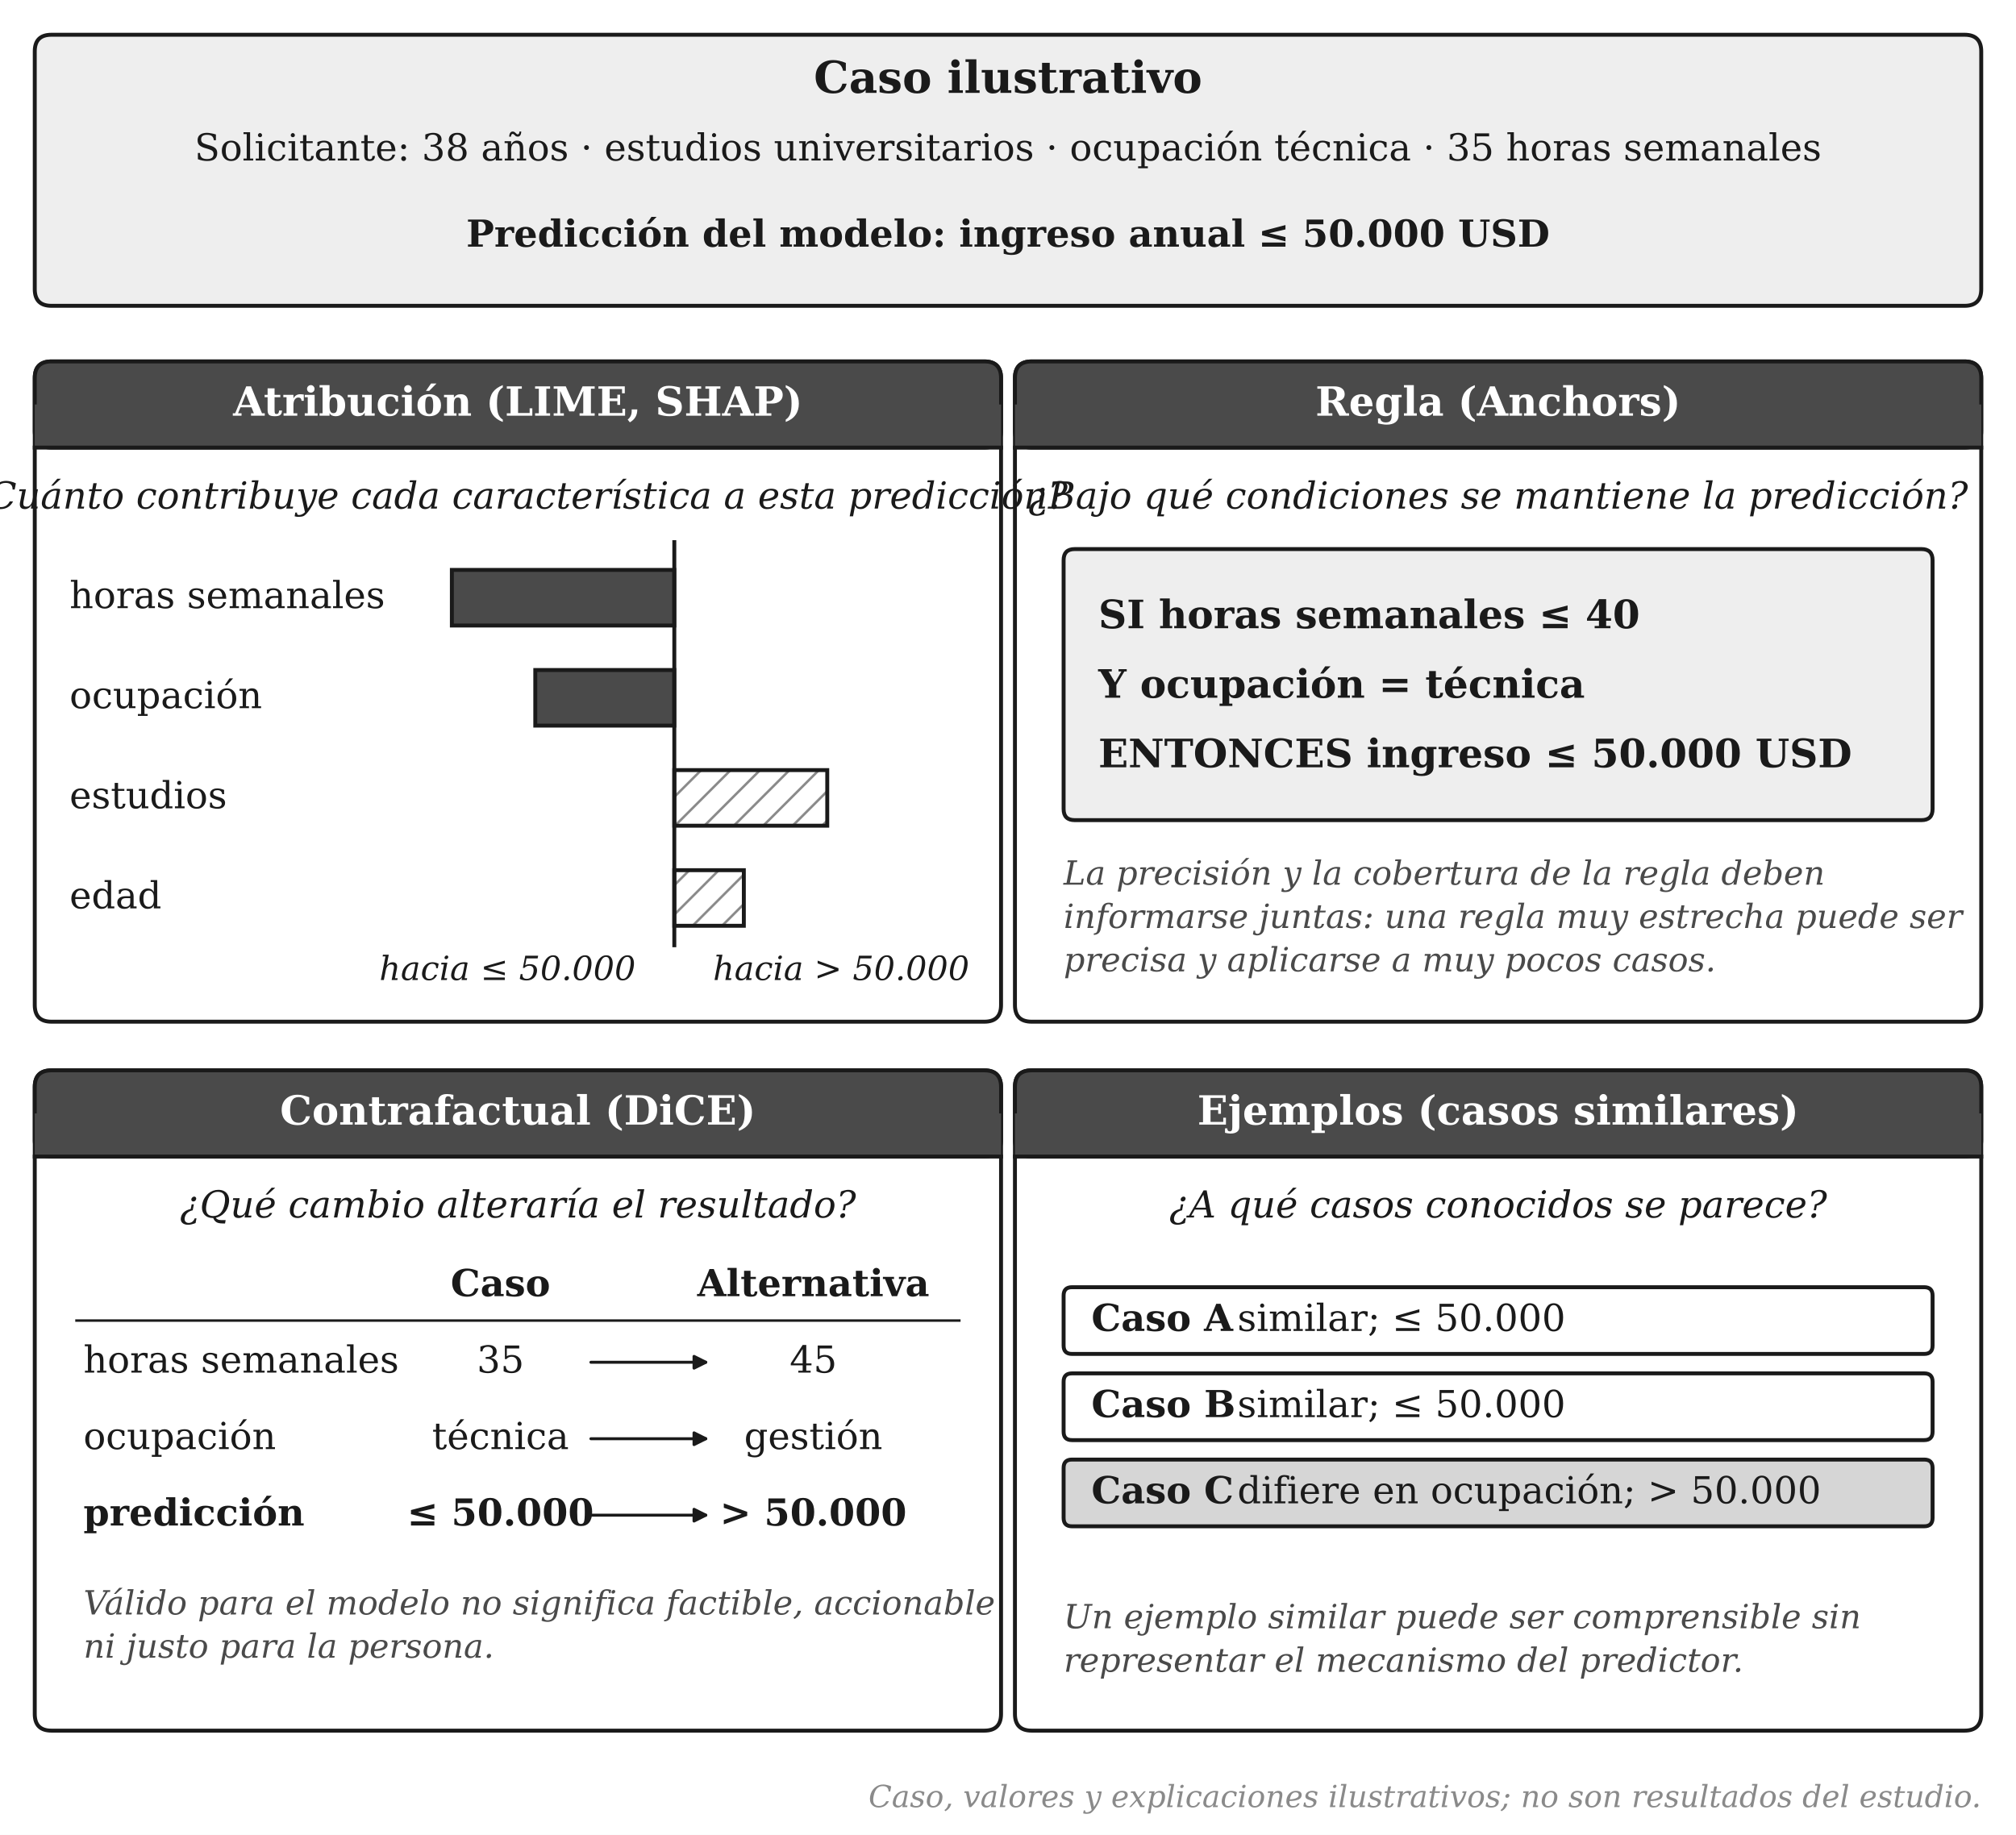
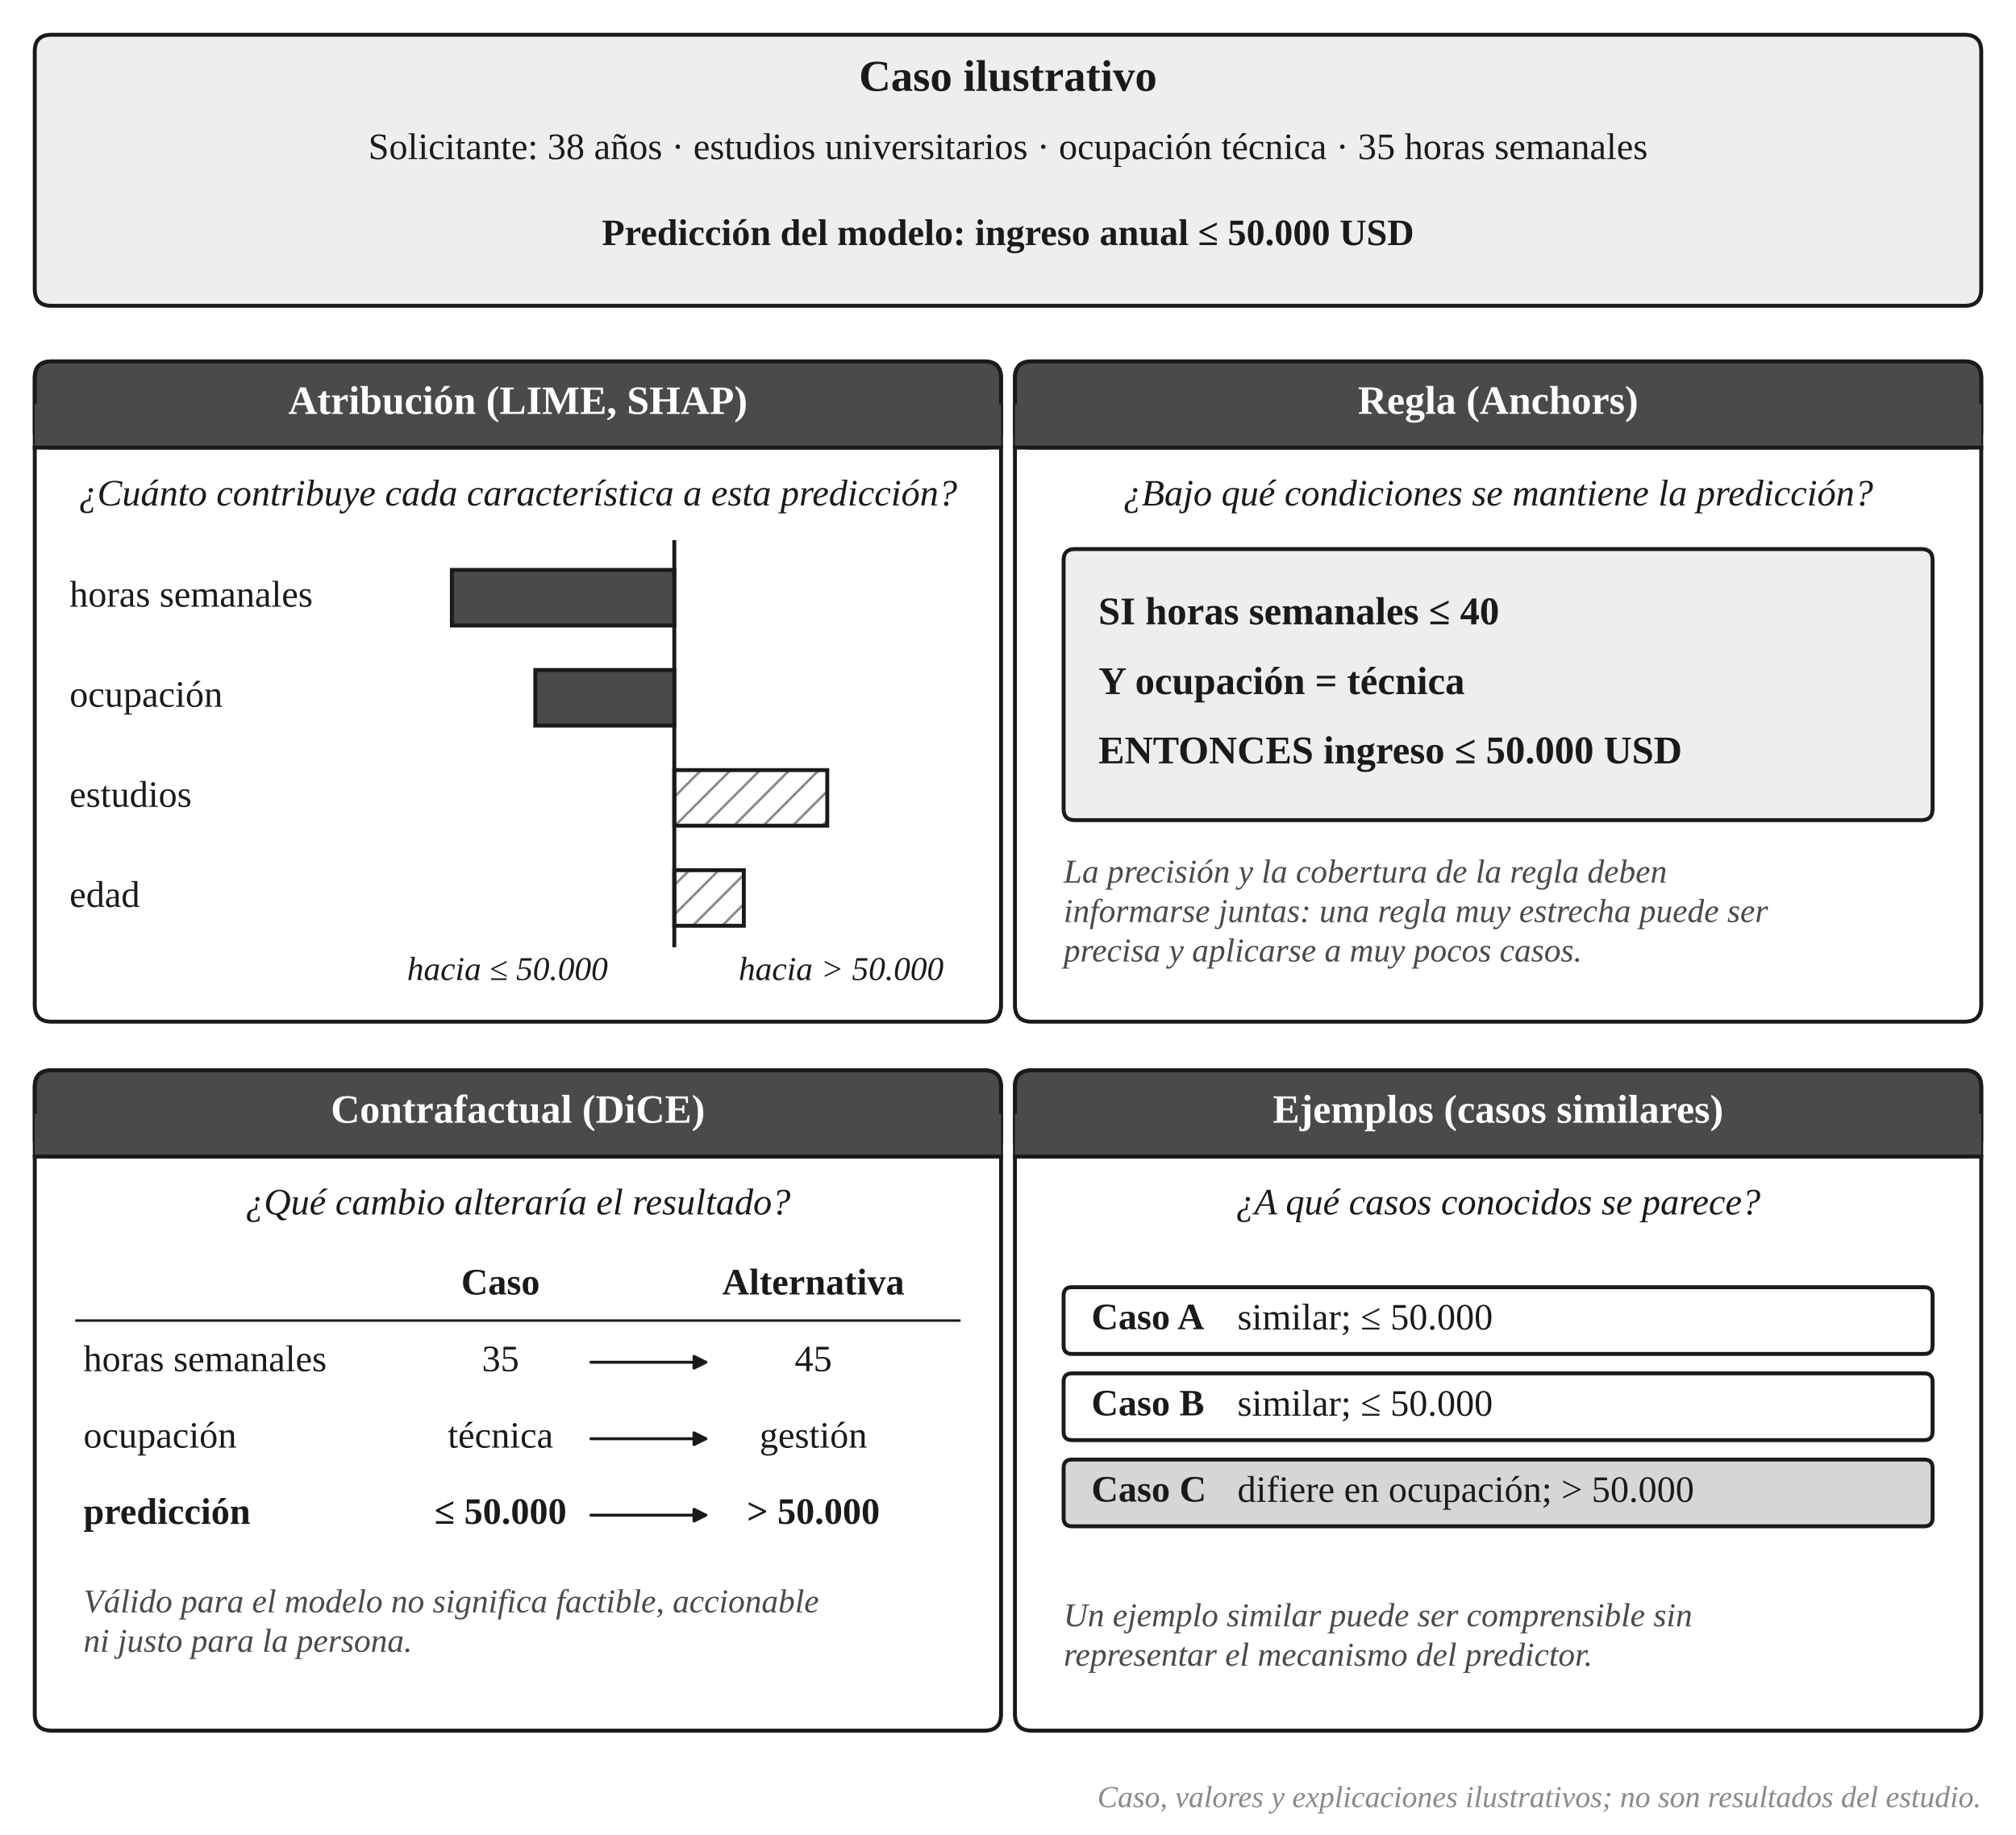
<svg xmlns="http://www.w3.org/2000/svg" width="411.024pt" height="374.173pt" viewBox="0 0 411.024 374.173" version="1.1">
  <defs>
    <style type="text/css">*{stroke-linejoin: round; stroke-linecap: butt}</style>
  </defs>
  <g id="figure_1">
    <g id="patch_1">
      <path d="M 0 374.173  L 411.024 374.173  L 411.024 0  L 0 0  z " style="fill: #ffffff" />
    </g>
    <g id="axes_1">
      <g id="patch_2">
-         <path d="M 10.488 62.362  L 400.535 62.362  Q 403.937 62.362 403.937 58.961  L 403.937 10.488  Q 403.937 7.087 400.535 7.087  L 10.488 7.087  Q 7.087 7.087 7.087 10.488  L 7.087 58.961  Q 7.087 62.362 10.488 62.362  z " clip-path="url(#p5eeec84986)" style="fill: #eeeeee; stroke: #1a1a1a; stroke-width: 0.8; stroke-linejoin: miter" />
+         <path d="M 10.488 62.362  L 400.535 62.362  Q 403.937 62.362 403.937 58.961  L 403.937 10.488  Q 403.937 7.087 400.535 7.087  L 10.488 7.087  Q 7.087 7.087 7.087 10.488  L 7.087 58.961  Q 7.087 62.362 10.488 62.362  z " clip-path="url(#p99cbdebcb0)" style="fill: #eeeeee; stroke: #1a1a1a; stroke-width: 0.8; stroke-linejoin: miter" />
      </g>
      <g id="patch_3">
-         <path d="M 10.488 208.346  L 200.693 208.346  Q 204.094 208.346 204.094 204.945  L 204.094 77.102  Q 204.094 73.701 200.693 73.701  L 10.488 73.701  Q 7.087 73.701 7.087 77.102  L 7.087 204.945  Q 7.087 208.346 10.488 208.346  z " clip-path="url(#p5eeec84986)" style="fill: #ffffff; stroke: #1a1a1a; stroke-width: 0.8; stroke-linejoin: miter" />
+         <path d="M 10.488 208.346  L 200.693 208.346  Q 204.094 208.346 204.094 204.945  L 204.094 77.102  Q 204.094 73.701 200.693 73.701  L 10.488 73.701  Q 7.087 73.701 7.087 77.102  L 7.087 204.945  Q 7.087 208.346 10.488 208.346  z " clip-path="url(#p99cbdebcb0)" style="fill: #ffffff; stroke: #1a1a1a; stroke-width: 0.8; stroke-linejoin: miter" />
      </g>
      <g id="patch_4">
-         <path d="M 210.331 208.346  L 400.535 208.346  Q 403.937 208.346 403.937 204.945  L 403.937 77.102  Q 403.937 73.701 400.535 73.701  L 210.331 73.701  Q 206.929 73.701 206.929 77.102  L 206.929 204.945  Q 206.929 208.346 210.331 208.346  z " clip-path="url(#p5eeec84986)" style="fill: #ffffff; stroke: #1a1a1a; stroke-width: 0.8; stroke-linejoin: miter" />
+         <path d="M 210.331 208.346  L 400.535 208.346  Q 403.937 208.346 403.937 204.945  L 403.937 77.102  Q 403.937 73.701 400.535 73.701  L 210.331 73.701  Q 206.929 73.701 206.929 77.102  L 206.929 204.945  Q 206.929 208.346 210.331 208.346  z " clip-path="url(#p99cbdebcb0)" style="fill: #ffffff; stroke: #1a1a1a; stroke-width: 0.8; stroke-linejoin: miter" />
      </g>
      <g id="patch_5">
-         <path d="M 10.488 352.913  L 200.693 352.913  Q 204.094 352.913 204.094 349.512  L 204.094 221.669  Q 204.094 218.268 200.693 218.268  L 10.488 218.268  Q 7.087 218.268 7.087 221.669  L 7.087 349.512  Q 7.087 352.913 10.488 352.913  z " clip-path="url(#p5eeec84986)" style="fill: #ffffff; stroke: #1a1a1a; stroke-width: 0.8; stroke-linejoin: miter" />
+         <path d="M 10.488 352.913  L 200.693 352.913  Q 204.094 352.913 204.094 349.512  L 204.094 221.669  Q 204.094 218.268 200.693 218.268  L 10.488 218.268  Q 7.087 218.268 7.087 221.669  L 7.087 349.512  Q 7.087 352.913 10.488 352.913  z " clip-path="url(#p99cbdebcb0)" style="fill: #ffffff; stroke: #1a1a1a; stroke-width: 0.8; stroke-linejoin: miter" />
      </g>
      <g id="patch_6">
-         <path d="M 210.331 352.913  L 400.535 352.913  Q 403.937 352.913 403.937 349.512  L 403.937 221.669  Q 403.937 218.268 400.535 218.268  L 210.331 218.268  Q 206.929 218.268 206.929 221.669  L 206.929 349.512  Q 206.929 352.913 210.331 352.913  z " clip-path="url(#p5eeec84986)" style="fill: #ffffff; stroke: #1a1a1a; stroke-width: 0.8; stroke-linejoin: miter" />
+         <path d="M 210.331 352.913  L 400.535 352.913  Q 403.937 352.913 403.937 349.512  L 403.937 221.669  Q 403.937 218.268 400.535 218.268  L 210.331 218.268  Q 206.929 218.268 206.929 221.669  L 206.929 349.512  Q 206.929 352.913 210.331 352.913  z " clip-path="url(#p99cbdebcb0)" style="fill: #ffffff; stroke: #1a1a1a; stroke-width: 0.8; stroke-linejoin: miter" />
      </g>
      <g id="patch_7">
-         <path d="M 137.48 127.559  L 92.126 127.559  L 92.126 116.22  L 137.48 116.22  z " clip-path="url(#p5eeec84986)" style="fill: #4a4a4a; stroke: #1a1a1a; stroke-width: 0.8; stroke-linejoin: miter" />
+         <path d="M 137.48 127.559  L 92.126 127.559  L 92.126 116.22  L 137.48 116.22  z " clip-path="url(#p99cbdebcb0)" style="fill: #4a4a4a; stroke: #1a1a1a; stroke-width: 0.8; stroke-linejoin: miter" />
      </g>
      <g id="patch_8">
-         <path d="M 137.48 147.969  L 109.134 147.969  L 109.134 136.63  L 137.48 136.63  z " clip-path="url(#p5eeec84986)" style="fill: #4a4a4a; stroke: #1a1a1a; stroke-width: 0.8; stroke-linejoin: miter" />
+         <path d="M 137.48 147.969  L 109.134 147.969  L 109.134 136.63  L 137.48 136.63  z " clip-path="url(#p99cbdebcb0)" style="fill: #4a4a4a; stroke: #1a1a1a; stroke-width: 0.8; stroke-linejoin: miter" />
      </g>
      <g id="patch_9">
-         <path d="M 137.48 168.378  L 168.661 168.378  L 168.661 157.039  L 137.48 157.039  z " clip-path="url(#p5eeec84986)" style="fill: url(#hc576348fe9); stroke: #1a1a1a; stroke-width: 0.8; stroke-linejoin: miter" />
+         <path d="M 137.48 168.378  L 168.661 168.378  L 168.661 157.039  L 137.48 157.039  z " clip-path="url(#p99cbdebcb0)" style="fill: url(#h79de5a0303); stroke: #1a1a1a; stroke-width: 0.8; stroke-linejoin: miter" />
      </g>
      <g id="patch_10">
-         <path d="M 137.48 188.787  L 151.654 188.787  L 151.654 177.449  L 137.48 177.449  z " clip-path="url(#p5eeec84986)" style="fill: url(#hc576348fe9); stroke: #1a1a1a; stroke-width: 0.8; stroke-linejoin: miter" />
+         <path d="M 137.48 188.787  L 151.654 188.787  L 151.654 177.449  L 137.48 177.449  z " clip-path="url(#p99cbdebcb0)" style="fill: url(#h79de5a0303); stroke: #1a1a1a; stroke-width: 0.8; stroke-linejoin: miter" />
      </g>
      <g id="patch_11">
-         <path d="M 219.118 167.244  L 391.748 167.244  Q 394.016 167.244 394.016 164.976  L 394.016 114.236  Q 394.016 111.969 391.748 111.969  L 219.118 111.969  Q 216.85 111.969 216.85 114.236  L 216.85 164.976  Q 216.85 167.244 219.118 167.244  z " clip-path="url(#p5eeec84986)" style="fill: #eeeeee; stroke: #1a1a1a; stroke-width: 0.8; stroke-linejoin: miter" />
+         <path d="M 219.118 167.244  L 391.748 167.244  Q 394.016 167.244 394.016 164.976  L 394.016 114.236  Q 394.016 111.969 391.748 111.969  L 219.118 111.969  Q 216.85 111.969 216.85 114.236  L 216.85 164.976  Q 216.85 167.244 219.118 167.244  z " clip-path="url(#p99cbdebcb0)" style="fill: #eeeeee; stroke: #1a1a1a; stroke-width: 0.8; stroke-linejoin: miter" />
      </g>
      <g id="patch_12">
-         <path d="M 218.551 276.094  L 392.315 276.094  Q 394.016 276.094 394.016 274.394  L 394.016 264.189  Q 394.016 262.488 392.315 262.488  L 218.551 262.488  Q 216.85 262.488 216.85 264.189  L 216.85 274.394  Q 216.85 276.094 218.551 276.094  z " clip-path="url(#p5eeec84986)" style="fill: #ffffff; stroke: #1a1a1a; stroke-width: 0.8; stroke-linejoin: miter" />
+         <path d="M 218.551 276.094  L 392.315 276.094  Q 394.016 276.094 394.016 274.394  L 394.016 264.189  Q 394.016 262.488 392.315 262.488  L 218.551 262.488  Q 216.85 262.488 216.85 264.189  L 216.85 274.394  Q 216.85 276.094 218.551 276.094  z " clip-path="url(#p99cbdebcb0)" style="fill: #ffffff; stroke: #1a1a1a; stroke-width: 0.8; stroke-linejoin: miter" />
      </g>
      <g id="patch_13">
-         <path d="M 218.551 293.669  L 392.315 293.669  Q 394.016 293.669 394.016 291.969  L 394.016 281.764  Q 394.016 280.063 392.315 280.063  L 218.551 280.063  Q 216.85 280.063 216.85 281.764  L 216.85 291.969  Q 216.85 293.669 218.551 293.669  z " clip-path="url(#p5eeec84986)" style="fill: #ffffff; stroke: #1a1a1a; stroke-width: 0.8; stroke-linejoin: miter" />
+         <path d="M 218.551 293.669  L 392.315 293.669  Q 394.016 293.669 394.016 291.969  L 394.016 281.764  Q 394.016 280.063 392.315 280.063  L 218.551 280.063  Q 216.85 280.063 216.85 281.764  L 216.85 291.969  Q 216.85 293.669 218.551 293.669  z " clip-path="url(#p99cbdebcb0)" style="fill: #ffffff; stroke: #1a1a1a; stroke-width: 0.8; stroke-linejoin: miter" />
      </g>
      <g id="patch_14">
-         <path d="M 218.551 311.244  L 392.315 311.244  Q 394.016 311.244 394.016 309.543  L 394.016 299.339  Q 394.016 297.638 392.315 297.638  L 218.551 297.638  Q 216.85 297.638 216.85 299.339  L 216.85 309.543  Q 216.85 311.244 218.551 311.244  z " clip-path="url(#p5eeec84986)" style="fill: #d6d6d6; stroke: #1a1a1a; stroke-width: 0.8; stroke-linejoin: miter" />
+         <path d="M 218.551 311.244  L 392.315 311.244  Q 394.016 311.244 394.016 309.543  L 394.016 299.339  Q 394.016 297.638 392.315 297.638  L 218.551 297.638  Q 216.85 297.638 216.85 299.339  L 216.85 309.543  Q 216.85 311.244 218.551 311.244  z " clip-path="url(#p99cbdebcb0)" style="fill: #d6d6d6; stroke: #1a1a1a; stroke-width: 0.8; stroke-linejoin: miter" />
      </g>
      <g id="patch_15">
-         <path d="M 10.488 91.276  L 200.693 91.276  Q 204.094 91.276 204.094 87.874  L 204.094 77.102  Q 204.094 73.701 200.693 73.701  L 10.488 73.701  Q 7.087 73.701 7.087 77.102  L 7.087 87.874  Q 7.087 91.276 10.488 91.276  z " clip-path="url(#p5eeec84986)" style="fill: #4a4a4a; stroke: #1a1a1a; stroke-width: 0.8; stroke-linejoin: miter" />
+         <path d="M 10.488 91.276  L 200.693 91.276  Q 204.094 91.276 204.094 87.874  L 204.094 77.102  Q 204.094 73.701 200.693 73.701  L 10.488 73.701  Q 7.087 73.701 7.087 77.102  L 7.087 87.874  Q 7.087 91.276 10.488 91.276  z " clip-path="url(#p99cbdebcb0)" style="fill: #4a4a4a; stroke: #1a1a1a; stroke-width: 0.8; stroke-linejoin: miter" />
      </g>
      <g id="patch_16">
-         <path d="M 7.087 91.276  L 204.094 91.276  L 204.094 82.488  L 7.087 82.488  z " clip-path="url(#p5eeec84986)" style="fill: #4a4a4a" />
+         <path d="M 7.087 91.276  L 204.094 91.276  L 204.094 82.488  L 7.087 82.488  z " clip-path="url(#p99cbdebcb0)" style="fill: #4a4a4a" />
      </g>
      <g id="patch_17">
-         <path d="M 210.331 91.276  L 400.535 91.276  Q 403.937 91.276 403.937 87.874  L 403.937 77.102  Q 403.937 73.701 400.535 73.701  L 210.331 73.701  Q 206.929 73.701 206.929 77.102  L 206.929 87.874  Q 206.929 91.276 210.331 91.276  z " clip-path="url(#p5eeec84986)" style="fill: #4a4a4a; stroke: #1a1a1a; stroke-width: 0.8; stroke-linejoin: miter" />
+         <path d="M 210.331 91.276  L 400.535 91.276  Q 403.937 91.276 403.937 87.874  L 403.937 77.102  Q 403.937 73.701 400.535 73.701  L 210.331 73.701  Q 206.929 73.701 206.929 77.102  L 206.929 87.874  Q 206.929 91.276 210.331 91.276  z " clip-path="url(#p99cbdebcb0)" style="fill: #4a4a4a; stroke: #1a1a1a; stroke-width: 0.8; stroke-linejoin: miter" />
      </g>
      <g id="patch_18">
-         <path d="M 206.929 91.276  L 403.937 91.276  L 403.937 82.488  L 206.929 82.488  z " clip-path="url(#p5eeec84986)" style="fill: #4a4a4a" />
+         <path d="M 206.929 91.276  L 403.937 91.276  L 403.937 82.488  L 206.929 82.488  z " clip-path="url(#p99cbdebcb0)" style="fill: #4a4a4a" />
      </g>
      <g id="patch_19">
-         <path d="M 10.488 235.843  L 200.693 235.843  Q 204.094 235.843 204.094 232.441  L 204.094 221.669  Q 204.094 218.268 200.693 218.268  L 10.488 218.268  Q 7.087 218.268 7.087 221.669  L 7.087 232.441  Q 7.087 235.843 10.488 235.843  z " clip-path="url(#p5eeec84986)" style="fill: #4a4a4a; stroke: #1a1a1a; stroke-width: 0.8; stroke-linejoin: miter" />
+         <path d="M 10.488 235.843  L 200.693 235.843  Q 204.094 235.843 204.094 232.441  L 204.094 221.669  Q 204.094 218.268 200.693 218.268  L 10.488 218.268  Q 7.087 218.268 7.087 221.669  L 7.087 232.441  Q 7.087 235.843 10.488 235.843  z " clip-path="url(#p99cbdebcb0)" style="fill: #4a4a4a; stroke: #1a1a1a; stroke-width: 0.8; stroke-linejoin: miter" />
      </g>
      <g id="patch_20">
-         <path d="M 7.087 235.843  L 204.094 235.843  L 204.094 227.055  L 7.087 227.055  z " clip-path="url(#p5eeec84986)" style="fill: #4a4a4a" />
+         <path d="M 7.087 235.843  L 204.094 235.843  L 204.094 227.055  L 7.087 227.055  z " clip-path="url(#p99cbdebcb0)" style="fill: #4a4a4a" />
      </g>
      <g id="patch_21">
-         <path d="M 210.331 235.843  L 400.535 235.843  Q 403.937 235.843 403.937 232.441  L 403.937 221.669  Q 403.937 218.268 400.535 218.268  L 210.331 218.268  Q 206.929 218.268 206.929 221.669  L 206.929 232.441  Q 206.929 235.843 210.331 235.843  z " clip-path="url(#p5eeec84986)" style="fill: #4a4a4a; stroke: #1a1a1a; stroke-width: 0.8; stroke-linejoin: miter" />
+         <path d="M 210.331 235.843  L 400.535 235.843  Q 403.937 235.843 403.937 232.441  L 403.937 221.669  Q 403.937 218.268 400.535 218.268  L 210.331 218.268  Q 206.929 218.268 206.929 221.669  L 206.929 232.441  Q 206.929 235.843 210.331 235.843  z " clip-path="url(#p99cbdebcb0)" style="fill: #4a4a4a; stroke: #1a1a1a; stroke-width: 0.8; stroke-linejoin: miter" />
      </g>
      <g id="patch_22">
-         <path d="M 206.929 235.843  L 403.937 235.843  L 403.937 227.055  L 206.929 227.055  z " clip-path="url(#p5eeec84986)" style="fill: #4a4a4a" />
+         <path d="M 206.929 235.843  L 403.937 235.843  L 403.937 227.055  L 206.929 227.055  z " clip-path="url(#p99cbdebcb0)" style="fill: #4a4a4a" />
      </g>
      <g id="line2d_1">
-         <path d="M 137.48 192.756  L 137.48 110.551  " clip-path="url(#p5eeec84986)" style="fill: none; stroke: #1a1a1a; stroke-width: 0.8; stroke-linecap: square" />
+         <path d="M 137.48 192.756  L 137.48 110.551  " clip-path="url(#p99cbdebcb0)" style="fill: none; stroke: #1a1a1a; stroke-width: 0.8; stroke-linecap: square" />
      </g>
      <g id="line2d_2">
-         <path d="M 15.591 269.291  L 195.591 269.291  " clip-path="url(#p5eeec84986)" style="fill: none; stroke: #1a1a1a; stroke-width: 0.5; stroke-linecap: square" />
+         <path d="M 15.591 269.291  L 195.591 269.291  " clip-path="url(#p99cbdebcb0)" style="fill: none; stroke: #1a1a1a; stroke-width: 0.5; stroke-linecap: square" />
      </g>
      <g id="text_1">
-         <text style="font-weight: 700; font-size: 9px; font-family: 'Cambria', 'DejaVu Serif', serif; text-anchor: middle; fill: #1a1a1a" x="205.512" y="18.941" transform="rotate(-0 205.5118 18.94143)">Caso ilustrativo</text>
+         <text style="font-weight: 700; font-size: 9px; font-family: 'Times New Roman', 'DejaVu Serif', serif; text-anchor: middle; fill: #1a1a1a" x="205.512" y="18.52" transform="rotate(-0 205.5118 18.51991)">Caso ilustrativo</text>
      </g>
      <g id="text_2">
-         <text style="font-size: 7.6px; font-family: 'Cambria', 'DejaVu Serif', serif; text-anchor: middle; fill: #1a1a1a" x="205.512" y="32.726" transform="rotate(-0 205.5118 32.7257)">Solicitante: 38 años · estudios universitarios · ocupación técnica · 35 horas semanales</text>
+         <text style="font-size: 7.6px; font-family: 'Times New Roman', 'DejaVu Serif', serif; text-anchor: middle; fill: #1a1a1a" x="205.512" y="32.433" transform="rotate(-0 205.5118 32.43268)">Solicitante: 38 años · estudios universitarios · ocupación técnica · 35 horas semanales</text>
      </g>
      <g id="text_3">
-         <text style="font-weight: 700; font-size: 7.6px; font-family: 'Cambria', 'DejaVu Serif', serif; text-anchor: middle; fill: #1a1a1a" x="205.512" y="50.3" transform="rotate(-0 205.5118 50.3005)">Predicción del modelo: ingreso anual ≤ 50.000 USD</text>
+         <text style="font-weight: 700; font-size: 7.6px; font-family: 'Times New Roman', 'DejaVu Serif', serif; text-anchor: middle; fill: #1a1a1a" x="205.512" y="49.97" transform="rotate(-0 205.5118 49.97008)">Predicción del modelo: ingreso anual ≤ 50.000 USD</text>
      </g>
      <g id="line2d_3">
-         <path d="M 7.087 91.276  L 204.094 91.276  " clip-path="url(#p5eeec84986)" style="fill: none; stroke: #1a1a1a; stroke-width: 0.8; stroke-linecap: square" />
+         <path d="M 7.087 91.276  L 204.094 91.276  " clip-path="url(#p99cbdebcb0)" style="fill: none; stroke: #1a1a1a; stroke-width: 0.8; stroke-linecap: square" />
      </g>
      <g id="text_4">
-         <text style="font-style: italic; font-size: 7.6px; font-family: 'Cambria', 'DejaVu Serif', serif; text-anchor: middle; fill: #1a1a1a" x="105.591" y="103.707" transform="rotate(-0 105.5906 103.7068)">¿Cuánto contribuye cada característica a esta predicción?</text>
+         <text style="font-style: italic; font-size: 7.6px; font-family: 'Times New Roman', 'DejaVu Serif', serif; text-anchor: middle; fill: #1a1a1a" x="105.591" y="103.073" transform="rotate(-0 105.5906 103.0725)">¿Cuánto contribuye cada característica a esta predicción?</text>
      </g>
      <g id="line2d_4">
-         <path d="M 206.929 91.276  L 403.937 91.276  " clip-path="url(#p5eeec84986)" style="fill: none; stroke: #1a1a1a; stroke-width: 0.8; stroke-linecap: square" />
+         <path d="M 206.929 91.276  L 403.937 91.276  " clip-path="url(#p99cbdebcb0)" style="fill: none; stroke: #1a1a1a; stroke-width: 0.8; stroke-linecap: square" />
      </g>
      <g id="text_5">
-         <text style="font-style: italic; font-size: 7.6px; font-family: 'Cambria', 'DejaVu Serif', serif; text-anchor: middle; fill: #1a1a1a" x="305.433" y="103.707" transform="rotate(-0 305.4331 103.7068)">¿Bajo qué condiciones se mantiene la predicción?</text>
+         <text style="font-style: italic; font-size: 7.6px; font-family: 'Times New Roman', 'DejaVu Serif', serif; text-anchor: middle; fill: #1a1a1a" x="305.433" y="103.073" transform="rotate(-0 305.4331 103.0725)">¿Bajo qué condiciones se mantiene la predicción?</text>
      </g>
      <g id="line2d_5">
-         <path d="M 7.087 235.843  L 204.094 235.843  " clip-path="url(#p5eeec84986)" style="fill: none; stroke: #1a1a1a; stroke-width: 0.8; stroke-linecap: square" />
+         <path d="M 7.087 235.843  L 204.094 235.843  " clip-path="url(#p99cbdebcb0)" style="fill: none; stroke: #1a1a1a; stroke-width: 0.8; stroke-linecap: square" />
      </g>
      <g id="text_6">
-         <text style="font-style: italic; font-size: 7.6px; font-family: 'Cambria', 'DejaVu Serif', serif; text-anchor: middle; fill: #1a1a1a" x="105.591" y="248.274" transform="rotate(-0 105.5906 248.2737)">¿Qué cambio alteraría el resultado?</text>
+         <text style="font-style: italic; font-size: 7.6px; font-family: 'Times New Roman', 'DejaVu Serif', serif; text-anchor: middle; fill: #1a1a1a" x="105.591" y="247.639" transform="rotate(-0 105.5906 247.6395)">¿Qué cambio alteraría el resultado?</text>
      </g>
      <g id="line2d_6">
-         <path d="M 206.929 235.843  L 403.937 235.843  " clip-path="url(#p5eeec84986)" style="fill: none; stroke: #1a1a1a; stroke-width: 0.8; stroke-linecap: square" />
+         <path d="M 206.929 235.843  L 403.937 235.843  " clip-path="url(#p99cbdebcb0)" style="fill: none; stroke: #1a1a1a; stroke-width: 0.8; stroke-linecap: square" />
      </g>
      <g id="text_7">
-         <text style="font-style: italic; font-size: 7.6px; font-family: 'Cambria', 'DejaVu Serif', serif; text-anchor: middle; fill: #1a1a1a" x="305.433" y="248.274" transform="rotate(-0 305.4331 248.2737)">¿A qué casos conocidos se parece?</text>
+         <text style="font-style: italic; font-size: 7.6px; font-family: 'Times New Roman', 'DejaVu Serif', serif; text-anchor: middle; fill: #1a1a1a" x="305.433" y="247.639" transform="rotate(-0 305.4331 247.6395)">¿A qué casos conocidos se parece?</text>
      </g>
      <g id="text_8">
-         <text style="font-size: 7.6px; font-family: 'Cambria', 'DejaVu Serif', serif; text-anchor: start; fill: #1a1a1a" x="14.173" y="124.001" transform="rotate(-0 14.17323 124.0013)">horas semanales</text>
+         <text style="font-size: 7.6px; font-family: 'Times New Roman', 'DejaVu Serif', serif; text-anchor: start; fill: #1a1a1a" x="14.173" y="123.708" transform="rotate(-0 14.17323 123.7083)">horas semanales</text>
      </g>
      <g id="text_9">
-         <text style="font-size: 7.6px; font-family: 'Cambria', 'DejaVu Serif', serif; text-anchor: start; fill: #1a1a1a" x="14.173" y="144.411" transform="rotate(-0 14.17323 144.4107)">ocupación</text>
+         <text style="font-size: 7.6px; font-family: 'Times New Roman', 'DejaVu Serif', serif; text-anchor: start; fill: #1a1a1a" x="14.173" y="144.118" transform="rotate(-0 14.17323 144.1177)">ocupación</text>
      </g>
      <g id="text_10">
-         <text style="font-size: 7.6px; font-family: 'Cambria', 'DejaVu Serif', serif; text-anchor: start; fill: #1a1a1a" x="14.173" y="164.82" transform="rotate(-0 14.17323 164.8202)">estudios</text>
+         <text style="font-size: 7.6px; font-family: 'Times New Roman', 'DejaVu Serif', serif; text-anchor: start; fill: #1a1a1a" x="14.173" y="164.527" transform="rotate(-0 14.17323 164.5272)">estudios</text>
      </g>
      <g id="text_11">
-         <text style="font-size: 7.6px; font-family: 'Cambria', 'DejaVu Serif', serif; text-anchor: start; fill: #1a1a1a" x="14.173" y="185.23" transform="rotate(-0 14.17323 185.2296)">edad</text>
+         <text style="font-size: 7.6px; font-family: 'Times New Roman', 'DejaVu Serif', serif; text-anchor: start; fill: #1a1a1a" x="14.173" y="184.937" transform="rotate(-0 14.17323 184.9366)">edad</text>
      </g>
      <g id="text_12">
-         <text style="font-style: italic; font-size: 6.8px; font-family: 'Cambria', 'DejaVu Serif', serif; text-anchor: middle; fill: #1a1a1a" x="103.465" y="199.843" transform="rotate(-0 103.4646 199.8425)">hacia ≤ 50.000</text>
+         <text style="font-style: italic; font-size: 6.8px; font-family: 'Times New Roman', 'DejaVu Serif', serif; text-anchor: middle; fill: #1a1a1a" x="103.465" y="199.843" transform="rotate(-0 103.4646 199.8425)">hacia ≤ 50.000</text>
      </g>
      <g id="text_13">
-         <text style="font-style: italic; font-size: 6.8px; font-family: 'Cambria', 'DejaVu Serif', serif; text-anchor: middle; fill: #1a1a1a" x="171.496" y="199.843" transform="rotate(-0 171.4961 199.8425)">hacia &gt; 50.000</text>
+         <text style="font-style: italic; font-size: 6.8px; font-family: 'Times New Roman', 'DejaVu Serif', serif; text-anchor: middle; fill: #1a1a1a" x="171.496" y="199.843" transform="rotate(-0 171.4961 199.8425)">hacia &gt; 50.000</text>
      </g>
      <g id="text_14">
-         <text style="font-weight: 700; font-size: 8px; font-family: 'Cambria', 'DejaVu Serif', serif; text-anchor: start; fill: #1a1a1a" x="223.937" y="128.112" transform="rotate(-0 223.937 128.1124)">SI   horas semanales ≤ 40</text>
+         <text style="font-weight: 700; font-size: 8px; font-family: 'Times New Roman', 'DejaVu Serif', serif; text-anchor: start; fill: #1a1a1a" x="223.937" y="127.308" transform="rotate(-0 223.937 127.3077)">SI   horas semanales ≤ 40</text>
      </g>
      <g id="text_15">
-         <text style="font-weight: 700; font-size: 8px; font-family: 'Cambria', 'DejaVu Serif', serif; text-anchor: start; fill: #1a1a1a" x="223.937" y="142.286" transform="rotate(-0 223.937 142.2856)">Y    ocupación = técnica</text>
+         <text style="font-weight: 700; font-size: 8px; font-family: 'Times New Roman', 'DejaVu Serif', serif; text-anchor: start; fill: #1a1a1a" x="223.937" y="141.539" transform="rotate(-0 223.937 141.5392)">Y    ocupación = técnica</text>
      </g>
      <g id="text_16">
-         <text style="font-weight: 700; font-size: 8px; font-family: 'Cambria', 'DejaVu Serif', serif; text-anchor: start; fill: #1a1a1a" x="223.937" y="156.459" transform="rotate(-0 223.937 156.4589)">ENTONCES   ingreso ≤ 50.000 USD</text>
+         <text style="font-weight: 700; font-size: 8px; font-family: 'Times New Roman', 'DejaVu Serif', serif; text-anchor: start; fill: #1a1a1a" x="223.937" y="155.659" transform="rotate(-0 223.937 155.6587)">ENTONCES   ingreso ≤ 50.000 USD</text>
      </g>
      <g id="text_17">
-         <text style="font-style: italic; font-size: 6.8px; font-family: 'Cambria', 'DejaVu Serif', serif; fill: #4a4a4a" transform="translate(216.8504 180.4024)">La precisión y la cobertura de la regla deben</text>
-         <text style="font-style: italic; font-size: 6.8px; font-family: 'Cambria', 'DejaVu Serif', serif; fill: #4a4a4a" transform="translate(216.8504 189.2328)">informarse juntas: una regla muy estrecha puede ser</text>
-         <text style="font-style: italic; font-size: 6.8px; font-family: 'Cambria', 'DejaVu Serif', serif; fill: #4a4a4a" transform="translate(216.8504 198.076)">precisa y aplicarse a muy pocos casos.</text>
+         <text style="font-style: italic; font-size: 6.8px; font-family: 'Times New Roman', 'DejaVu Serif', serif; fill: #4a4a4a" transform="translate(216.8504 179.9808)">La precisión y la cobertura de la regla deben</text>
+         <text style="font-style: italic; font-size: 6.8px; font-family: 'Times New Roman', 'DejaVu Serif', serif; fill: #4a4a4a" transform="translate(216.8504 188.0266)">informarse juntas: una regla muy estrecha puede ser</text>
+         <text style="font-style: italic; font-size: 6.8px; font-family: 'Times New Roman', 'DejaVu Serif', serif; fill: #4a4a4a" transform="translate(216.8504 196.0724)">precisa y aplicarse a muy pocos casos.</text>
      </g>
      <g id="text_18">
-         <text style="font-weight: 700; font-size: 7.6px; font-family: 'Cambria', 'DejaVu Serif', serif; text-anchor: middle; fill: #1a1a1a" x="102.047" y="264.316" transform="rotate(-0 102.0472 264.3162)">Caso</text>
+         <text style="font-weight: 700; font-size: 7.6px; font-family: 'Times New Roman', 'DejaVu Serif', serif; text-anchor: middle; fill: #1a1a1a" x="102.047" y="263.958" transform="rotate(-0 102.0472 263.9581)">Caso</text>
      </g>
      <g id="text_19">
-         <text style="font-weight: 700; font-size: 7.6px; font-family: 'Cambria', 'DejaVu Serif', serif; text-anchor: middle; fill: #1a1a1a" x="165.827" y="264.316" transform="rotate(-0 165.8268 264.3162)">Alternativa</text>
+         <text style="font-weight: 700; font-size: 7.6px; font-family: 'Times New Roman', 'DejaVu Serif', serif; text-anchor: middle; fill: #1a1a1a" x="165.827" y="263.96" transform="rotate(-0 165.8268 263.9603)">Alternativa</text>
      </g>
      <g id="text_20">
-         <text style="font-size: 7.6px; font-family: 'Cambria', 'DejaVu Serif', serif; text-anchor: start; fill: #1a1a1a" x="17.008" y="279.907" transform="rotate(-0 17.00787 279.9068)">horas semanales</text>
+         <text style="font-size: 7.6px; font-family: 'Times New Roman', 'DejaVu Serif', serif; text-anchor: start; fill: #1a1a1a" x="17.008" y="279.614" transform="rotate(-0 17.00787 279.6138)">horas semanales</text>
      </g>
      <g id="text_21">
-         <text style="font-size: 7.6px; font-family: 'Cambria', 'DejaVu Serif', serif; text-anchor: middle; fill: #1a1a1a" x="102.047" y="279.907" transform="rotate(-0 102.0472 279.9068)">35</text>
+         <text style="font-size: 7.6px; font-family: 'Times New Roman', 'DejaVu Serif', serif; text-anchor: middle; fill: #1a1a1a" x="102.047" y="279.61" transform="rotate(-0 102.0472 279.6099)">35</text>
      </g>
      <g id="text_22">
-         <text style="font-size: 7.6px; font-family: 'Cambria', 'DejaVu Serif', serif; text-anchor: middle; fill: #1a1a1a" x="165.827" y="279.907" transform="rotate(-0 165.8268 279.9068)">45</text>
+         <text style="font-size: 7.6px; font-family: 'Times New Roman', 'DejaVu Serif', serif; text-anchor: middle; fill: #1a1a1a" x="165.827" y="279.61" transform="rotate(-0 165.8268 279.6099)">45</text>
      </g>
      <g id="text_23">
-         <text style="font-size: 7.6px; font-family: 'Cambria', 'DejaVu Serif', serif; text-anchor: start; fill: #1a1a1a" x="17.008" y="295.497" transform="rotate(-0 17.00787 295.4973)">ocupación</text>
+         <text style="font-size: 7.6px; font-family: 'Times New Roman', 'DejaVu Serif', serif; text-anchor: start; fill: #1a1a1a" x="17.008" y="295.204" transform="rotate(-0 17.00787 295.2043)">ocupación</text>
      </g>
      <g id="text_24">
-         <text style="font-size: 7.6px; font-family: 'Cambria', 'DejaVu Serif', serif; text-anchor: middle; fill: #1a1a1a" x="102.047" y="295.497" transform="rotate(-0 102.0472 295.4973)">técnica</text>
+         <text style="font-size: 7.6px; font-family: 'Times New Roman', 'DejaVu Serif', serif; text-anchor: middle; fill: #1a1a1a" x="102.047" y="295.204" transform="rotate(-0 102.0472 295.2043)">técnica</text>
      </g>
      <g id="text_25">
-         <text style="font-size: 7.6px; font-family: 'Cambria', 'DejaVu Serif', serif; text-anchor: middle; fill: #1a1a1a" x="165.827" y="295.497" transform="rotate(-0 165.8268 295.4973)">gestión</text>
+         <text style="font-size: 7.6px; font-family: 'Times New Roman', 'DejaVu Serif', serif; text-anchor: middle; fill: #1a1a1a" x="165.827" y="295.204" transform="rotate(-0 165.8268 295.2043)">gestión</text>
      </g>
      <g id="text_26">
-         <text style="font-weight: 700; font-size: 7.6px; font-family: 'Cambria', 'DejaVu Serif', serif; text-anchor: start; fill: #1a1a1a" x="17.008" y="311.088" transform="rotate(-0 17.00787 311.0879)">predicción</text>
+         <text style="font-weight: 700; font-size: 7.6px; font-family: 'Times New Roman', 'DejaVu Serif', serif; text-anchor: start; fill: #1a1a1a" x="17.008" y="310.757" transform="rotate(-0 17.00787 310.7575)">predicción</text>
      </g>
      <g id="text_27">
-         <text style="font-weight: 700; font-size: 7.6px; font-family: 'Cambria', 'DejaVu Serif', serif; text-anchor: middle; fill: #1a1a1a" x="102.047" y="311.088" transform="rotate(-0 102.0472 311.0879)">≤ 50.000</text>
+         <text style="font-weight: 700; font-size: 7.6px; font-family: 'Times New Roman', 'DejaVu Serif', serif; text-anchor: middle; fill: #1a1a1a" x="102.047" y="310.73" transform="rotate(-0 102.0472 310.7298)">≤ 50.000</text>
      </g>
      <g id="text_28">
-         <text style="font-weight: 700; font-size: 7.6px; font-family: 'Cambria', 'DejaVu Serif', serif; text-anchor: middle; fill: #1a1a1a" x="165.827" y="311.088" transform="rotate(-0 165.8268 311.0879)">&gt; 50.000</text>
+         <text style="font-weight: 700; font-size: 7.6px; font-family: 'Times New Roman', 'DejaVu Serif', serif; text-anchor: middle; fill: #1a1a1a" x="165.827" y="310.73" transform="rotate(-0 165.8268 310.7298)">&gt; 50.000</text>
      </g>
      <g id="text_29">
-         <text style="font-style: italic; font-size: 6.8px; font-family: 'Cambria', 'DejaVu Serif', serif; fill: #4a4a4a" transform="translate(17.00787 329.2213)">Válido para el modelo no significa factible, accionable</text>
-         <text style="font-style: italic; font-size: 6.8px; font-family: 'Cambria', 'DejaVu Serif', serif; fill: #4a4a4a" transform="translate(17.00787 338.0416)">ni justo para la persona.</text>
+         <text style="font-style: italic; font-size: 6.8px; font-family: 'Times New Roman', 'DejaVu Serif', serif; fill: #4a4a4a" transform="translate(17.00787 328.7997)">Válido para el modelo no significa factible, accionable</text>
+         <text style="font-style: italic; font-size: 6.8px; font-family: 'Times New Roman', 'DejaVu Serif', serif; fill: #4a4a4a" transform="translate(17.00787 336.8455)">ni justo para la persona.</text>
      </g>
      <g id="text_30">
-         <text style="font-weight: 700; font-size: 7.6px; font-family: 'Cambria', 'DejaVu Serif', serif; text-anchor: start; fill: #1a1a1a" x="222.52" y="271.403" transform="rotate(-0 222.5197 271.4029)">Caso A</text>
+         <text style="font-weight: 700; font-size: 7.6px; font-family: 'Times New Roman', 'DejaVu Serif', serif; text-anchor: start; fill: #1a1a1a" x="222.52" y="271.045" transform="rotate(-0 222.5197 271.0448)">Caso A</text>
      </g>
      <g id="text_31">
-         <text style="font-size: 7.6px; font-family: 'Cambria', 'DejaVu Serif', serif; text-anchor: start; fill: #1a1a1a" x="252.283" y="271.403" transform="rotate(-0 252.2835 271.4029)">similar; ≤ 50.000</text>
+         <text style="font-size: 7.6px; font-family: 'Times New Roman', 'DejaVu Serif', serif; text-anchor: start; fill: #1a1a1a" x="252.283" y="271.11" transform="rotate(-0 252.2835 271.1098)">similar; ≤ 50.000</text>
      </g>
      <g id="text_32">
-         <text style="font-weight: 700; font-size: 7.6px; font-family: 'Cambria', 'DejaVu Serif', serif; text-anchor: start; fill: #1a1a1a" x="222.52" y="288.978" transform="rotate(-0 222.5197 288.9777)">Caso B</text>
+         <text style="font-weight: 700; font-size: 7.6px; font-family: 'Times New Roman', 'DejaVu Serif', serif; text-anchor: start; fill: #1a1a1a" x="222.52" y="288.62" transform="rotate(-0 222.5197 288.6196)">Caso B</text>
      </g>
      <g id="text_33">
-         <text style="font-size: 7.6px; font-family: 'Cambria', 'DejaVu Serif', serif; text-anchor: start; fill: #1a1a1a" x="252.283" y="288.978" transform="rotate(-0 252.2835 288.9777)">similar; ≤ 50.000</text>
+         <text style="font-size: 7.6px; font-family: 'Times New Roman', 'DejaVu Serif', serif; text-anchor: start; fill: #1a1a1a" x="252.283" y="288.685" transform="rotate(-0 252.2835 288.6846)">similar; ≤ 50.000</text>
      </g>
      <g id="text_34">
-         <text style="font-weight: 700; font-size: 7.6px; font-family: 'Cambria', 'DejaVu Serif', serif; text-anchor: start; fill: #1a1a1a" x="222.52" y="306.552" transform="rotate(-0 222.5197 306.5525)">Caso C</text>
+         <text style="font-weight: 700; font-size: 7.6px; font-family: 'Times New Roman', 'DejaVu Serif', serif; text-anchor: start; fill: #1a1a1a" x="222.52" y="306.194" transform="rotate(-0 222.5197 306.1944)">Caso C</text>
      </g>
      <g id="text_35">
-         <text style="font-size: 7.6px; font-family: 'Cambria', 'DejaVu Serif', serif; text-anchor: start; fill: #1a1a1a" x="252.283" y="306.552" transform="rotate(-0 252.2835 306.5525)">difiere en ocupación; &gt; 50.000</text>
+         <text style="font-size: 7.6px; font-family: 'Times New Roman', 'DejaVu Serif', serif; text-anchor: start; fill: #1a1a1a" x="252.283" y="306.259" transform="rotate(-0 252.2835 306.2595)">difiere en ocupación; &gt; 50.000</text>
      </g>
      <g id="text_36">
-         <text style="font-style: italic; font-size: 6.8px; font-family: 'Cambria', 'DejaVu Serif', serif; fill: #4a4a4a" transform="translate(216.8504 332.0363)">Un ejemplo similar puede ser comprensible sin</text>
-         <text style="font-style: italic; font-size: 6.8px; font-family: 'Cambria', 'DejaVu Serif', serif; fill: #4a4a4a" transform="translate(216.8504 340.9044)">representar el mecanismo del predictor.</text>
+         <text style="font-style: italic; font-size: 6.8px; font-family: 'Times New Roman', 'DejaVu Serif', serif; fill: #4a4a4a" transform="translate(216.8504 331.6344)">Un ejemplo similar puede ser comprensible sin</text>
+         <text style="font-style: italic; font-size: 6.8px; font-family: 'Times New Roman', 'DejaVu Serif', serif; fill: #4a4a4a" transform="translate(216.8504 339.6865)">representar el mecanismo del predictor.</text>
      </g>
      <g id="text_37">
-         <text style="font-style: italic; font-size: 6.2px; font-family: 'Cambria', 'DejaVu Serif', serif; text-anchor: end; fill: #8a8a8a" x="403.937" y="368.504" transform="rotate(-0 403.937 368.5039)">Caso, valores y explicaciones ilustrativos; no son resultados del estudio.</text>
+         <text style="font-style: italic; font-size: 6.2px; font-family: 'Times New Roman', 'DejaVu Serif', serif; text-anchor: end; fill: #8a8a8a" x="403.937" y="368.504" transform="rotate(-0 403.937 368.5039)">Caso, valores y explicaciones ilustrativos; no son resultados del estudio.</text>
      </g>
      <g id="text_38">
-         <text style="font-weight: 700; font-size: 8.2px; font-family: 'Cambria', 'DejaVu Serif', serif; text-anchor: middle; fill: #ffffff" x="105.591" y="84.766" transform="rotate(-0 105.5906 84.76641)">Atribución (LIME, SHAP)</text>
+         <text style="font-weight: 700; font-size: 8.2px; font-family: 'Times New Roman', 'DejaVu Serif', serif; text-anchor: middle; fill: #ffffff" x="105.591" y="84.41" transform="rotate(-0 105.5906 84.4099)">Atribución (LIME, SHAP)</text>
      </g>
      <g id="text_39">
-         <text style="font-weight: 700; font-size: 8.2px; font-family: 'Cambria', 'DejaVu Serif', serif; text-anchor: middle; fill: #ffffff" x="305.433" y="84.766" transform="rotate(-0 305.4331 84.76641)">Regla (Anchors)</text>
+         <text style="font-weight: 700; font-size: 8.2px; font-family: 'Times New Roman', 'DejaVu Serif', serif; text-anchor: middle; fill: #ffffff" x="305.433" y="84.38" transform="rotate(-0 305.4331 84.38004)">Regla (Anchors)</text>
      </g>
      <g id="text_40">
-         <text style="font-weight: 700; font-size: 8.2px; font-family: 'Cambria', 'DejaVu Serif', serif; text-anchor: middle; fill: #ffffff" x="105.591" y="229.333" transform="rotate(-0 105.5906 229.3333)">Contrafactual (DiCE)</text>
+         <text style="font-weight: 700; font-size: 8.2px; font-family: 'Times New Roman', 'DejaVu Serif', serif; text-anchor: middle; fill: #ffffff" x="105.591" y="228.949" transform="rotate(-0 105.5906 228.9493)">Contrafactual (DiCE)</text>
      </g>
      <g id="text_41">
-         <text style="font-weight: 700; font-size: 8.2px; font-family: 'Cambria', 'DejaVu Serif', serif; text-anchor: middle; fill: #ffffff" x="305.433" y="229.333" transform="rotate(-0 305.4331 229.3333)">Ejemplos (casos similares)</text>
+         <text style="font-weight: 700; font-size: 8.2px; font-family: 'Times New Roman', 'DejaVu Serif', serif; text-anchor: middle; fill: #ffffff" x="305.433" y="228.949" transform="rotate(-0 305.4331 228.9493)">Ejemplos (casos similares)</text>
      </g>
      <g id="patch_23">
-         <path d="M 120.472 277.795  Q 132.52 277.795 143.896 277.795  " clip-path="url(#p5eeec84986)" style="fill: none; stroke: #1a1a1a; stroke-width: 0.6; stroke-linecap: round" />
-         <path d="M 141.496 276.595  L 143.896 277.795  L 141.496 278.995  z " clip-path="url(#p5eeec84986)" style="fill: #1a1a1a; stroke: #1a1a1a; stroke-width: 0.6; stroke-linecap: round" />
+         <path d="M 120.472 277.795  Q 132.52 277.795 143.896 277.795  " clip-path="url(#p99cbdebcb0)" style="fill: none; stroke: #1a1a1a; stroke-width: 0.6; stroke-linecap: round" />
+         <path d="M 141.496 276.595  L 143.896 277.795  L 141.496 278.995  z " clip-path="url(#p99cbdebcb0)" style="fill: #1a1a1a; stroke: #1a1a1a; stroke-width: 0.6; stroke-linecap: round" />
      </g>
      <g id="patch_24">
-         <path d="M 120.472 293.386  Q 132.52 293.386 143.896 293.386  " clip-path="url(#p5eeec84986)" style="fill: none; stroke: #1a1a1a; stroke-width: 0.6; stroke-linecap: round" />
-         <path d="M 141.496 292.186  L 143.896 293.386  L 141.496 294.586  z " clip-path="url(#p5eeec84986)" style="fill: #1a1a1a; stroke: #1a1a1a; stroke-width: 0.6; stroke-linecap: round" />
+         <path d="M 120.472 293.386  Q 132.52 293.386 143.896 293.386  " clip-path="url(#p99cbdebcb0)" style="fill: none; stroke: #1a1a1a; stroke-width: 0.6; stroke-linecap: round" />
+         <path d="M 141.496 292.186  L 143.896 293.386  L 141.496 294.586  z " clip-path="url(#p99cbdebcb0)" style="fill: #1a1a1a; stroke: #1a1a1a; stroke-width: 0.6; stroke-linecap: round" />
      </g>
      <g id="patch_25">
-         <path d="M 120.472 308.976  Q 132.52 308.976 143.896 308.976  " clip-path="url(#p5eeec84986)" style="fill: none; stroke: #1a1a1a; stroke-width: 0.6; stroke-linecap: round" />
-         <path d="M 141.496 307.776  L 143.896 308.976  L 141.496 310.176  z " clip-path="url(#p5eeec84986)" style="fill: #1a1a1a; stroke: #1a1a1a; stroke-width: 0.6; stroke-linecap: round" />
+         <path d="M 120.472 308.976  Q 132.52 308.976 143.896 308.976  " clip-path="url(#p99cbdebcb0)" style="fill: none; stroke: #1a1a1a; stroke-width: 0.6; stroke-linecap: round" />
+         <path d="M 141.496 307.776  L 143.896 308.976  L 141.496 310.176  z " clip-path="url(#p99cbdebcb0)" style="fill: #1a1a1a; stroke: #1a1a1a; stroke-width: 0.6; stroke-linecap: round" />
      </g>
    </g>
  </g>
  <defs>
-     <clipPath id="p5eeec84986">
+     <clipPath id="p99cbdebcb0">
      <rect x="0" y="0" width="411.024" height="374.173" />
    </clipPath>
  </defs>
  <defs>
-     <pattern id="hc576348fe9" patternUnits="userSpaceOnUse" x="0" y="0" width="72" height="72">
+     <pattern id="h79de5a0303" patternUnits="userSpaceOnUse" x="0" y="0" width="72" height="72">
      <rect x="0" y="0" width="73" height="73" fill="#ffffff" />
      <path d="M -36 36  L 36 -36  M -33 39  L 39 -33  M -30 42  L 42 -30  M -27 45  L 45 -27  M -24 48  L 48 -24  M -21 51  L 51 -21  M -18 54  L 54 -18  M -15 57  L 57 -15  M -12 60  L 60 -12  M -9 63  L 63 -9  M -6 66  L 66 -6  M -3 69  L 69 -3  M 0 72  L 72 0  M 3 75  L 75 3  M 6 78  L 78 6  M 9 81  L 81 9  M 12 84  L 84 12  M 15 87  L 87 15  M 18 90  L 90 18  M 21 93  L 93 21  M 24 96  L 96 24  M 27 99  L 99 27  M 30 102  L 102 30  M 33 105  L 105 33  M 36 108  L 108 36  " style="fill: #8a8a8a; stroke: #8a8a8a; stroke-width: 0.5; stroke-linecap: butt; stroke-linejoin: miter" />
    </pattern>
  </defs>
</svg>
